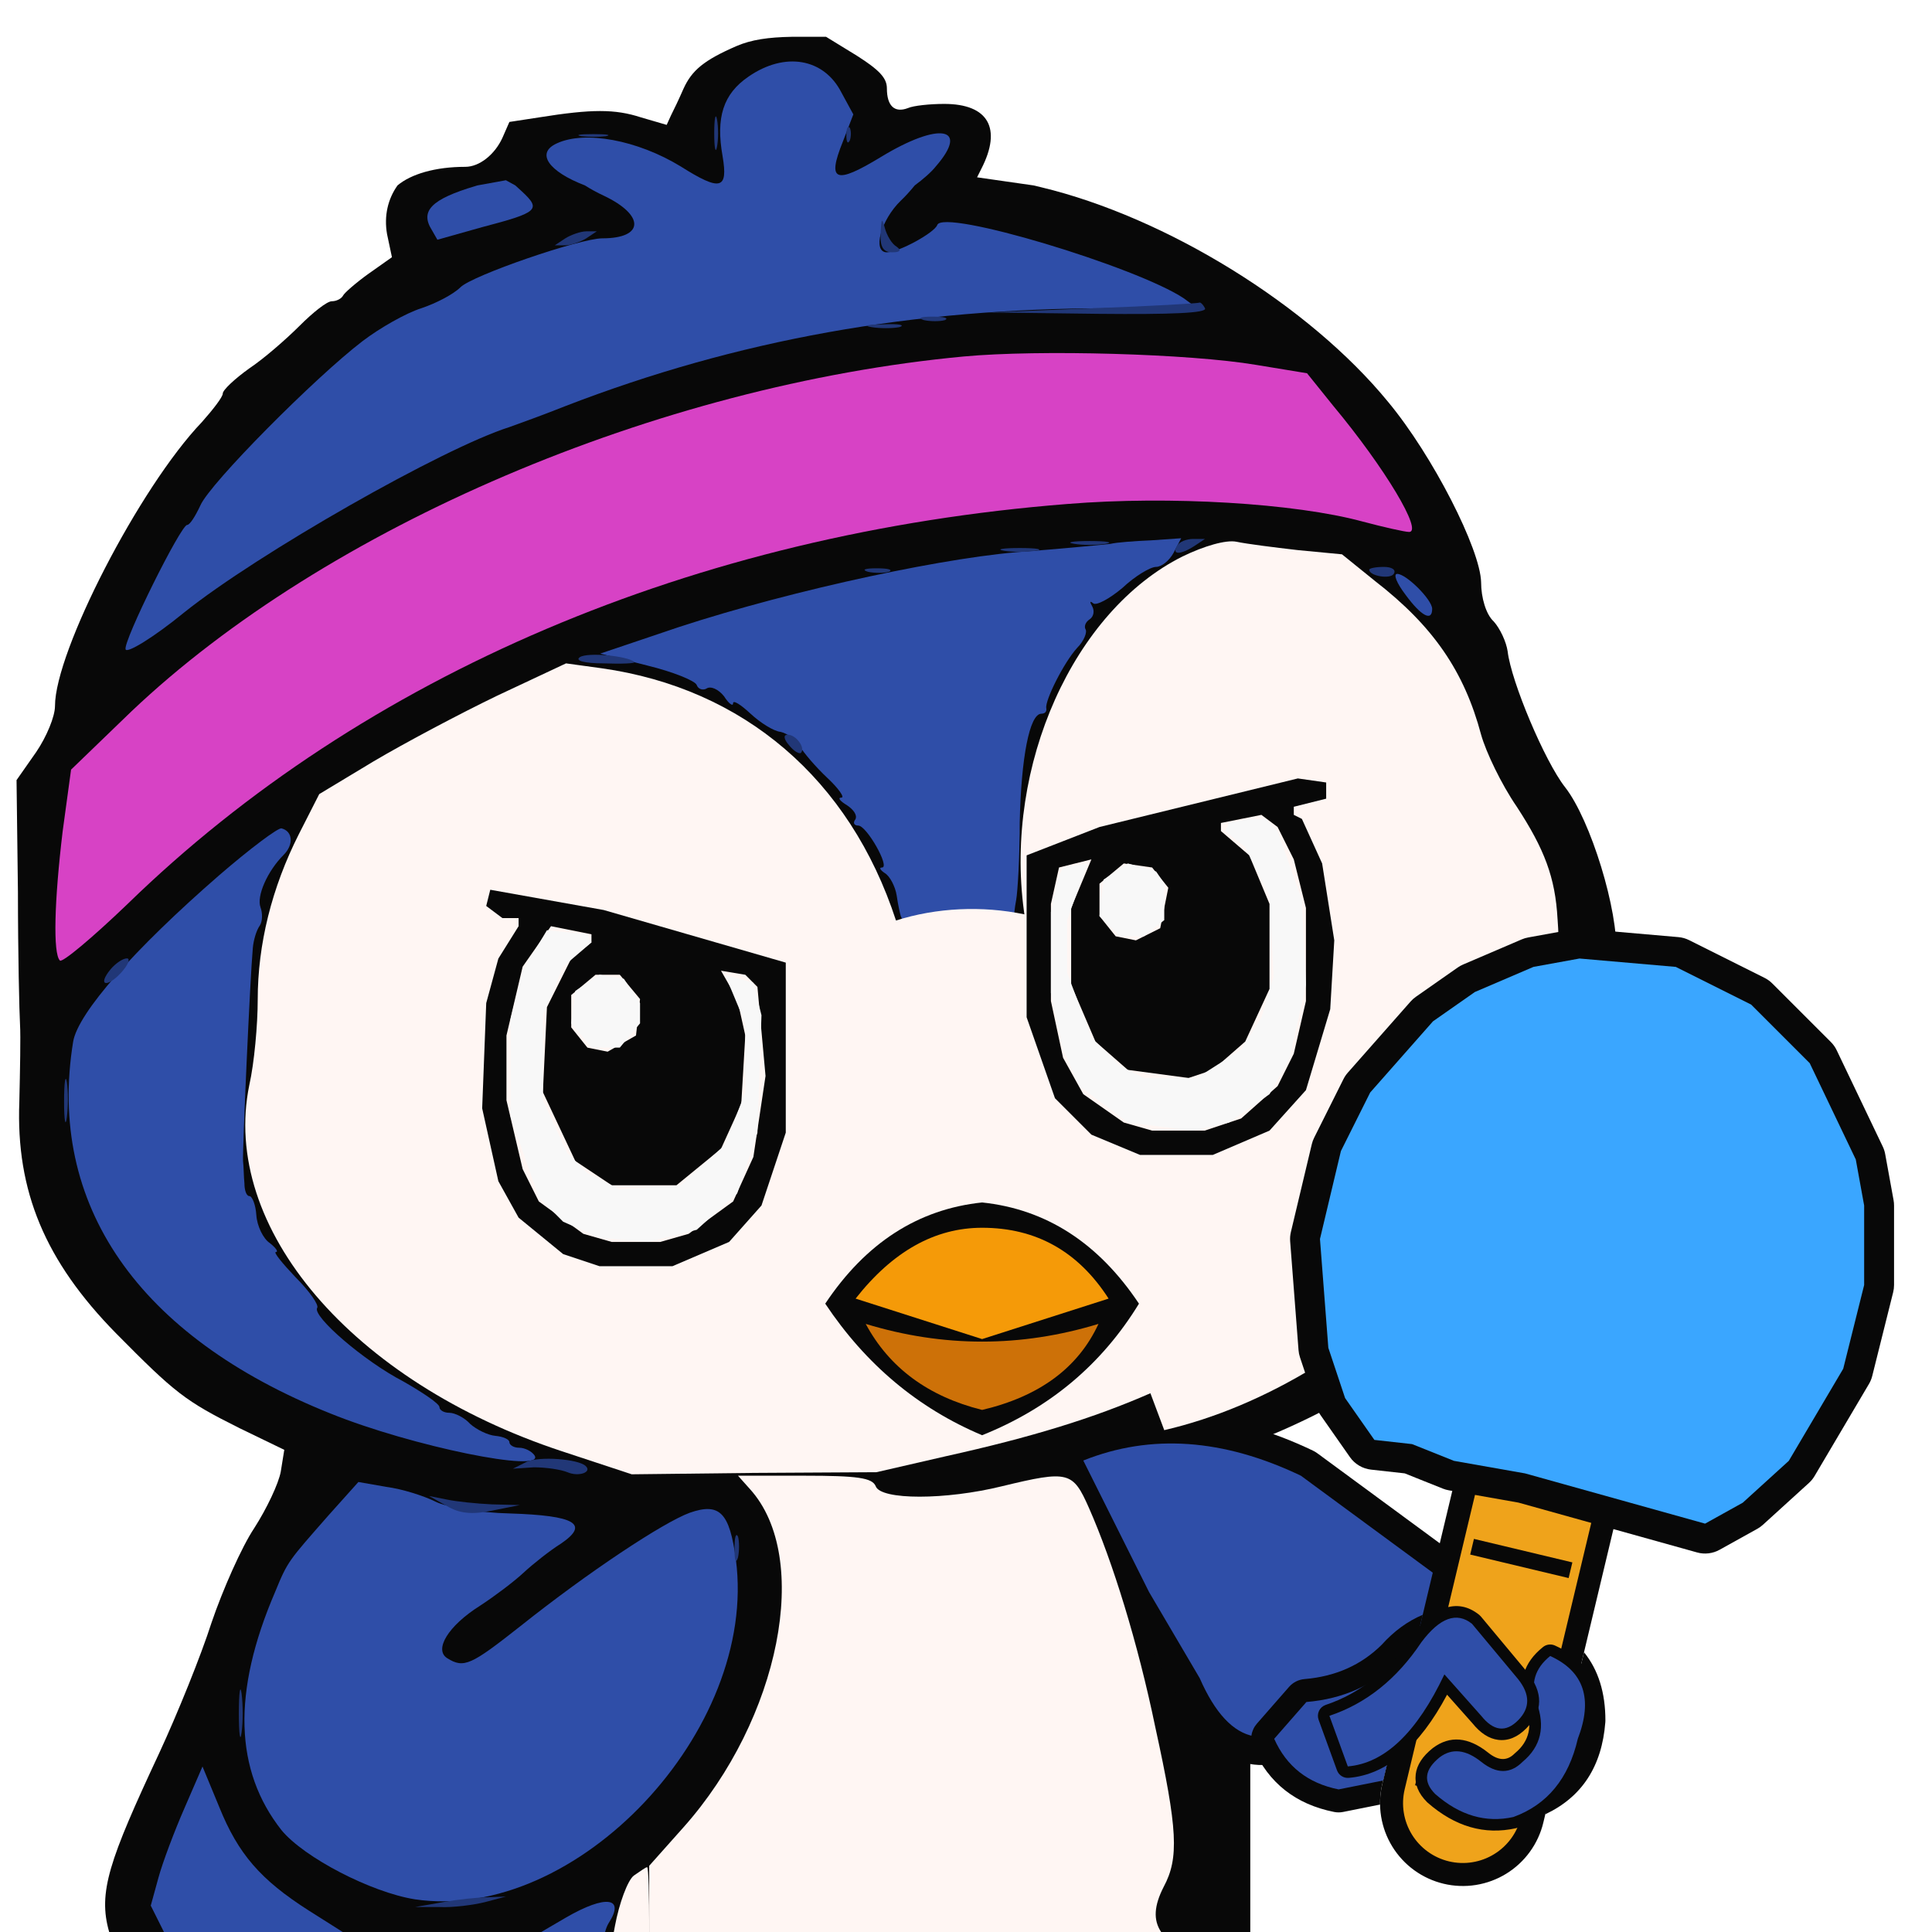
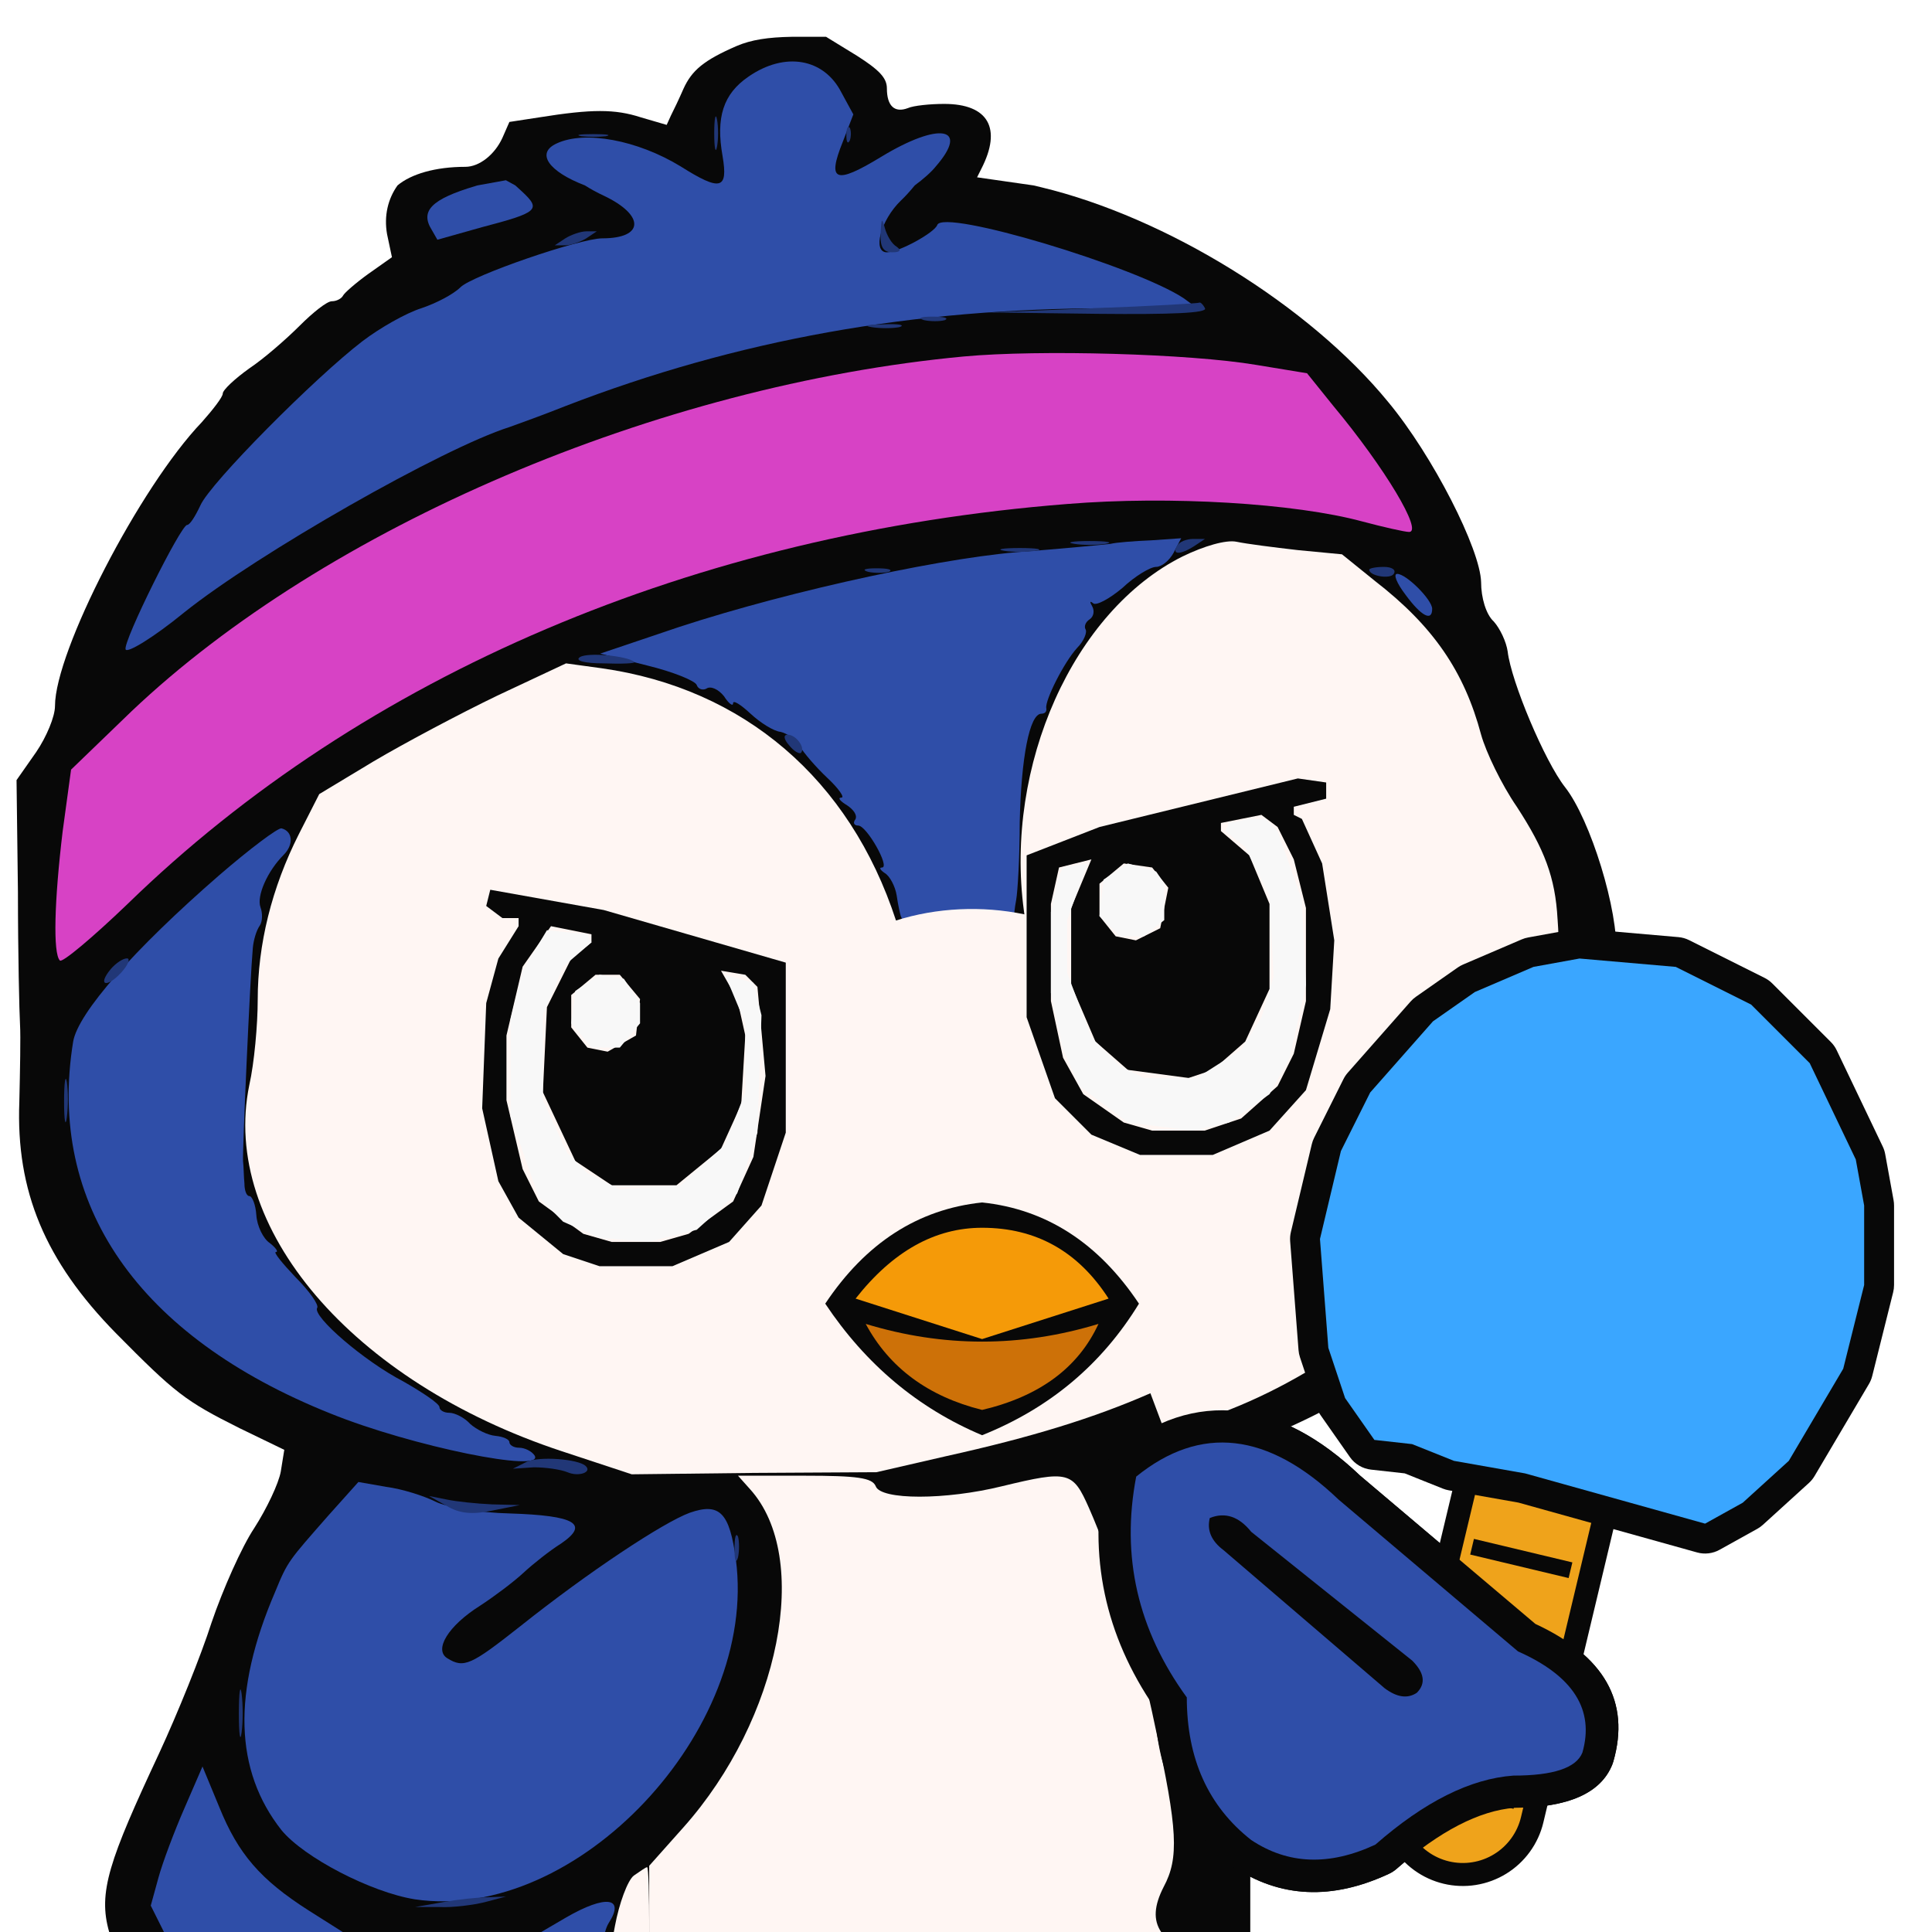
<svg xmlns="http://www.w3.org/2000/svg" viewBox="0 0 420 420" aria-hidden="true" class="sthings" data-character="pip">
  <g data-pip-part="body">
    <path fill="#080808" fill-rule="evenodd" d="M160.128 10.006C163.32 8.638 166.967 8.091 172.135 8H179.58L186.267 12.103C191.13 15.203 192.802 16.936 192.802 19.215C192.802 23.045 194.474 24.595 197.362 23.501C198.577 22.954 202.225 22.589 205.264 22.589C214.839 22.589 217.878 27.878 213.32 36.723L212.408 38.547L224.663 40.305L226.389 40.718C253.592 47.253 284.595 66.401 301.767 87.373C311.495 99.076 321.828 119.44 321.98 126.582C321.98 129.926 323.045 133.573 324.716 135.093C326.084 136.613 327.451 139.501 327.755 141.628C328.515 148.163 335.81 165.488 340.217 171.11C345.764 178.157 351.902 198.068 351.339 207.505H271.8V420.0H23.735C21.258 411.385 23.707 404.441 34.598 381.139C38.549 372.628 43.716 359.863 45.996 352.719C48.427 345.577 52.53 336.306 55.266 332.203C58.002 327.947 60.586 322.477 61.041 319.893L61.801 315.182L52.075 310.471C40.221 304.544 38.093 302.872 25.176 289.803C9.826 274.15 3.443 258.952 4.203 239.5C4.355 232.813 4.508 225.214 4.355 222.782C4.203 220.198 3.899 207.281 3.899 193.907L3.596 169.591L7.851 163.513C10.13 160.169 11.954 155.762 11.954 153.482C11.954 141.628 30.342 105.915 43.868 91.781C46.3 89.045 48.427 86.309 48.427 85.55C48.427 84.79 51.011 82.358 54.202 80.079C57.395 77.951 62.258 73.696 65.145 70.808C68.033 67.921 71.072 65.49 72.136 65.49C73.199 65.49 74.263 64.881 74.567 64.273C74.871 63.666 77.302 61.538 80.038 59.563L85.205 55.915L84.141 50.9C83.444 46.908 84.333 43.233 86.42 40.305C89.34 37.848 94.605 36.267 101.162 36.267C104.202 36.267 107.546 33.623 109.217 29.975L110.737 26.51L117.272 25.507C128.67 23.684 133.685 23.684 139.308 25.507L144.93 27.149L145.842 25.142C146.451 23.957 147.666 21.404 148.578 19.306C150.402 15.294 152.986 13.106 160.128 10.006Z" />
    <path fill="#080808" fill-rule="evenodd" d="M326.8 192.105 351.338 207.505Q350.89 221.805 349.9 238.305Q347.7 269.105 314.7 288.905Q286.1 312.005 252.0 319.705L248.7 305.405Q290.5 294.405 308.1 271.305Q331.2 246.005 326.8 219.605Z" />
    <path fill="#2f4ea8" fill-rule="evenodd" d="M162.712 16.662C170.614 11.191 179.125 12.65 182.924 20.127L185.508 24.869L183.228 30.796C179.733 39.458 181.557 40.188 191.587 34.079C204.201 26.419 210.887 27.605 203.44 36.175C202.47 37.399 200.691 38.958 198.86 40.305C197.826 41.573 196.774 42.727 195.842 43.605C191.435 47.86 189.611 54.851 192.802 54.851C195.386 54.851 203.137 50.596 203.745 48.925C204.961 45.277 247.21 58.043 257.391 64.881L260.279 67.009H241.13C198.426 67.009 160.28 73.847 122.895 88.285C118.336 90.109 112.864 92.084 110.737 92.844C96.299 97.404 56.026 120.352 40.07 133.118C33.383 138.589 27.608 142.084 27.303 141.172C26.696 139.501 39.31 114.121 40.677 114.121C41.285 114.121 42.501 112.145 43.564 109.866C45.692 105.003 68.488 82.054 78.823 74.152C82.622 71.265 88.245 68.072 91.588 67.009C94.779 65.945 98.579 63.969 100.099 62.45C102.683 59.866 126.086 51.812 130.949 51.812C140.067 51.812 140.22 46.796 131.253 42.541C129.771 41.852 128.4 41.1 127.153 40.305C119.322 37.308 116.352 33.284 121.071 31.161C127.15 28.334 138.548 30.431 147.971 36.175C156.633 41.647 158.304 41.191 157.089 33.988C155.57 25.507 157.24 20.401 162.712 16.662Z" />
    <path fill="#2f4ea8" fill-rule="evenodd" d="M112.022 40.305 113.473 41.629C117.727 45.581 116.967 46.189 104.81 49.38L95.084 52.116L93.867 49.988C91.285 45.884 93.716 43.301 103.442 40.414L103.802 40.305L109.977 39.185Z" />
    <path fill="#2f4ea8" fill-rule="evenodd" d="M241.435 118.225C242.65 117.92 246.601 117.616 250.249 117.465L256.784 117.008L255.112 120.2C254.2 121.871 252.528 123.24 251.312 123.24C250.097 123.24 246.753 125.215 244.017 127.798C241.13 130.23 238.242 131.75 237.635 131.142C236.875 130.534 236.875 130.838 237.483 131.902C237.939 132.814 237.787 134.029 236.875 134.638C235.963 135.245 235.66 136.157 235.963 136.765C236.42 137.372 235.66 139.348 234.139 140.868C231.252 144.059 227.149 152.266 227.452 153.938C227.604 154.697 227.149 155.154 226.389 155.154C223.805 155.154 221.982 164.728 221.677 178.862C221.677 186.46 221.222 193.907 220.917 195.579C220.614 197.098 220.31 199.682 220.31 201.05C220.158 202.873 218.942 203.785 216.359 203.785C214.23 203.785 210.127 204.85 207.088 206.065C201.313 208.496 197.058 207.737 198.426 204.393C198.882 203.178 198.426 202.266 197.514 202.266C196.602 202.266 195.995 201.809 195.995 201.05C196.146 200.442 196.146 199.682 195.842 199.226C195.69 198.77 195.235 196.794 194.93 194.667C194.626 192.691 193.411 190.412 192.347 189.804C191.435 189.196 190.979 188.588 191.739 188.588C193.562 188.588 188.396 179.469 186.572 179.469C185.66 179.469 185.355 178.862 185.964 178.102C186.42 177.19 185.508 175.975 184.14 175.063C182.621 174.151 182.012 173.391 182.924 173.391C183.685 173.391 182.316 171.415 179.885 169.135C177.301 166.704 174.717 163.665 173.805 162.144C173.046 160.777 171.071 159.409 169.702 159.105C168.183 158.953 165.296 157.129 163.167 155.154C161.04 153.178 159.368 152.115 159.368 152.875C159.368 153.634 158.457 153.026 157.392 151.354C156.177 149.834 154.505 149.075 153.593 149.682C152.834 150.139 151.77 149.834 151.465 148.922C151.162 148.01 146.299 146.035 140.676 144.668L130.493 142.084L143.108 137.829C166.663 129.622 201.921 121.719 220.917 120.047C230.948 119.288 240.218 118.376 241.435 118.225Z" />
    <path fill="#2f4ea8" fill-rule="evenodd" d="M305.567 129.318C303.591 126.734 302.832 124.759 303.743 124.759C305.72 124.759 311.342 130.382 311.342 132.357C311.342 135.245 308.911 133.878 305.567 129.318Z" />
    <path fill="#2f4ea8" fill-rule="evenodd" d="M47.667 190.259C54.354 184.484 60.434 179.926 61.193 180.078C63.625 180.685 63.929 183.572 61.649 185.853C58.154 189.347 55.723 194.819 56.634 197.251C57.09 198.466 57.09 200.29 56.483 201.202C55.723 202.266 55.114 204.393 54.963 206.065C54.354 212.752 52.683 250.29 52.835 252.417C52.987 253.632 52.987 255.913 53.139 257.28C53.139 258.8 53.595 260.016 54.202 260.016C54.811 260.016 55.571 261.84 55.723 264.119C55.874 266.551 57.242 269.285 58.61 270.197C59.977 271.262 60.586 272.173 59.977 272.173C59.37 272.173 61.346 274.605 64.233 277.644C67.273 280.684 69.4 283.723 68.945 284.331C67.88 286.155 79.126 295.881 87.637 300.289C91.892 302.72 95.539 305.152 95.539 305.912C95.539 306.519 96.451 307.128 97.667 307.128C98.883 307.128 101.011 308.191 102.226 309.559C103.595 310.775 106.026 311.991 107.698 312.143C109.37 312.294 110.737 312.903 110.737 313.51C110.737 314.118 111.649 314.726 112.864 314.726C114.08 314.726 115.6 315.485 116.208 316.397C118.639 320.35 89.461 314.422 71.832 307.279C30.039 290.563 10.13 261.84 15.905 226.429C16.97 220.198 29.127 206.369 47.667 190.259Z" />
-     <path fill="#080808" fill-rule="evenodd" d="M233.253 311.887Q257.717 302.103 285.41 315.347Q285.925 315.593 286.384 315.931L323.784 343.431Q324.264 343.784 324.666 344.224Q325.067 344.664 325.377 345.173Q325.685 345.684 325.888 346.244Q326.091 346.804 326.181 347.393Q326.271 347.982 326.243 348.577Q326.217 349.172 326.075 349.75Q325.932 350.329 325.68 350.869Q325.427 351.409 325.074 351.889Q324.857 352.185 324.605 352.452Q306.216 371.991 283.164 381.295Q274.377 385.931 266.662 381.644Q260.033 377.961 255.407 367.569L244.585 349.173Q244.48 348.995 244.389 348.811L230.089 320.211Q229.822 319.678 229.665 319.103Q229.507 318.528 229.465 317.934Q229.423 317.339 229.497 316.748Q229.572 316.158 229.76 315.592Q229.949 315.027 230.244 314.509Q230.539 313.992 230.93 313.541Q231.32 313.091 231.791 312.726Q232.262 312.36 232.794 312.094Q233.02 311.981 233.253 311.887Z" />
-     <path fill="#2f4ea8" fill-rule="evenodd" d="M235.5 317.505Q257.5 308.705 282.8 320.805L320.2 348.305Q302.6 367.005 280.6 375.805Q276.341 378.128 272.627 377.453Q265.79 376.21 260.8 364.805L249.8 346.105Z" />
+     <path fill="#080808" fill-rule="evenodd" d="M242.596 315.559Q255.376 305.214 269.291 306.794Q282.555 308.302 295.681 320.791L333.781 353.028Q356.288 363.474 350.73 382.923Q350.633 383.267 350.5 383.6Q346.768 392.928 329.273 392.999Q317.704 393.935 303.61 406.268Q302.861 406.923 301.96 407.343Q283.393 416.008 268.117 405.824Q267.889 405.673 267.675 405.504Q251.822 393.048 251.041 371.281Q234.761 347.577 240.126 319.678Q240.36 318.462 240.997 317.401Q241.634 316.338 242.596 315.559Z" />
+     <path fill="#2f4ea8" fill-rule="evenodd" d="M247.001 321Q268 304 291 326L330 359Q348 367 344 381Q342 386 329.0 386Q315 387 299 401.001Q284 408 272 400Q258 389 258 369Q242 347 247.001 321Z" />
    <path fill="#2f4ea8" fill-rule="evenodd" d="M71.376 329.468 77.911 322.172 83.989 323.237C87.485 323.693 92.196 325.213 94.627 326.428C97.059 327.644 104.05 328.859 110.889 329.012C125.023 329.468 128.214 331.291 121.983 335.546C119.551 337.066 115.904 339.954 113.776 341.929C111.649 343.905 107.393 347.096 104.354 349.072C97.363 353.479 94.324 358.646 97.211 360.47C100.859 362.75 102.378 361.99 113.168 353.479C128.062 341.626 144.171 330.988 149.946 328.859C156.48 326.58 158.609 328.859 159.976 339.042C164.839 376.123 125.326 418.068 90.221 412.901C80.646 411.381 66.057 403.782 61.193 397.856C51.011 384.938 50.403 367.917 59.826 346.032C62.561 339.346 62.713 339.346 71.376 329.468Z" />
    <path fill="#2f4ea8" fill-rule="evenodd" d="M40.07 393.144 44.021 384.026 47.667 392.841C51.771 403.022 56.634 408.646 67.121 415.332L74.498 420.0H35.64L32.774 414.269L34.446 408.19C35.358 404.846 37.941 398.007 40.07 393.144Z" />
    <path fill="#2f4ea8" fill-rule="evenodd" d="M123.047 416.853C131.71 411.838 135.964 412.445 132.317 418.068C131.991 418.611 131.724 419.29 131.542 420.0H117.666Z" />
    <path fill="#213777" fill-rule="evenodd" d="M155.265 28.972C155.265 25.689 155.57 24.413 155.873 25.963C156.177 27.605 156.177 30.34 155.873 31.89C155.57 33.531 155.265 32.255 155.265 28.972Z" />
    <path fill="#213777" fill-rule="evenodd" d="M183.988 29.428C183.988 27.878 184.292 27.24 184.748 27.787C185.052 28.425 185.052 29.701 184.748 30.523C184.292 31.434 183.988 30.887 183.988 29.428Z" />
    <path fill="#213777" fill-rule="evenodd" d="M126.39 29.61C124.871 29.337 126.086 29.154 128.974 29.154C131.861 29.154 133.077 29.337 131.71 29.61C130.189 29.793 127.758 29.793 126.39 29.61Z" />
    <path fill="#213777" fill-rule="evenodd" d="M191.435 50.596C191.587 47.404 191.739 47.253 192.347 49.532C192.802 51.204 193.866 53.028 194.93 53.635C195.995 54.395 195.69 54.851 194.018 54.851C192.042 54.851 191.283 53.788 191.435 50.596Z" />
    <path fill="#213777" fill-rule="evenodd" d="M122.895 51.812C124.111 51.052 126.238 50.292 127.454 50.292H129.734L127.454 51.812C126.238 52.571 124.111 53.331 122.895 53.331H120.615Z" />
    <path fill="#213777" fill-rule="evenodd" d="M237.635 67.009C250.249 66.553 260.583 65.945 260.735 65.793C260.887 65.641 261.495 66.097 261.951 67.009C262.559 68.072 254.504 68.377 238.851 68.225L214.839 67.921Z" />
    <path fill="#213777" fill-rule="evenodd" d="M200.858 69.593C199.337 69.137 200.249 68.832 202.68 68.832C205.264 68.832 206.328 69.137 205.416 69.593C204.352 69.896 202.225 69.896 200.858 69.593Z" />
    <path fill="#213777" fill-rule="evenodd" d="M189.46 71.113C187.484 70.808 188.699 70.504 192.042 70.504C195.386 70.353 196.905 70.656 195.538 71.113C194.018 71.416 191.283 71.416 189.46 71.113Z" />
    <path fill="#213777" fill-rule="evenodd" d="M233.532 118.225C231.555 117.92 233.076 117.616 236.875 117.616C240.674 117.616 242.195 117.92 240.371 118.225C238.395 118.528 235.355 118.528 233.532 118.225Z" />
    <path fill="#213777" fill-rule="evenodd" d="M255.872 118.68C256.327 117.768 257.999 117.16 259.367 117.16H261.951L259.671 118.68C256.632 120.656 254.655 120.656 255.872 118.68Z" />
    <path fill="#213777" fill-rule="evenodd" d="M218.335 119.744C216.359 119.44 217.878 119.135 221.677 119.135C225.477 119.135 226.997 119.44 225.173 119.744C223.198 120.047 220.158 120.047 218.335 119.744Z" />
    <path fill="#213777" fill-rule="evenodd" d="M188.699 124.303C187.179 123.847 188.091 123.543 190.523 123.543C193.107 123.543 194.171 123.847 193.259 124.303C192.195 124.607 190.067 124.607 188.699 124.303Z" />
    <path fill="#213777" fill-rule="evenodd" d="M297.664 123.847C297.664 123.543 299.033 123.24 300.855 123.24C302.527 123.24 303.591 123.847 302.984 124.759C302.224 125.975 297.664 125.215 297.664 123.847Z" />
    <path fill="#213777" fill-rule="evenodd" d="M126.086 142.844C127.758 141.78 136.268 142.54 137.94 143.907C138.245 144.212 135.204 144.364 131.253 144.212C126.998 144.212 124.871 143.604 126.086 142.844Z" />
    <path fill="#213777" fill-rule="evenodd" d="M171.526 161.993C170.311 160.625 170.311 159.713 171.223 159.713C173.046 159.713 175.174 162.601 174.11 163.665C173.805 163.968 172.59 163.36 171.526 161.993Z" />
    <path fill="#213777" fill-rule="evenodd" d="M24.112 210.625C25.176 209.408 26.696 208.344 27.608 208.344C28.367 208.344 27.911 209.713 26.391 211.384C23.2 214.879 21.073 214.271 24.112 210.625Z" />
    <path fill="#213777" fill-rule="evenodd" d="M13.929 239.5C13.929 235.244 14.234 233.42 14.538 235.244C14.841 237.219 14.841 240.563 14.538 242.843C14.234 245.275 13.929 243.603 13.929 239.5Z" />
    <path fill="#213777" fill-rule="evenodd" d="M114.536 317.766C117.272 316.55 125.63 317.157 127.302 318.678C128.822 320.045 125.783 321.109 123.351 320.045C121.83 319.438 118.639 318.981 116.055 318.981L111.497 319.285Z" />
    <path fill="#213777" fill-rule="evenodd" d="M97.059 327.34 93.26 325.213 97.059 325.972C99.187 326.428 103.595 326.884 106.938 327.035L113.016 327.188L106.938 328.404C102.53 329.316 99.795 329.012 97.059 327.34Z" />
    <path fill="#213777" fill-rule="evenodd" d="M159.673 336.763C159.673 334.179 159.976 333.115 160.433 334.027C160.736 335.091 160.736 337.218 160.433 338.585C159.976 340.106 159.673 339.194 159.673 336.763Z" />
    <path fill="#213777" fill-rule="evenodd" d="M51.923 372.476C51.923 367.917 52.227 365.941 52.53 368.221C52.835 370.653 52.835 374.3 52.53 376.579C52.227 379.01 51.923 377.035 51.923 372.476Z" />
    <path fill="#213777" fill-rule="evenodd" d="M96.299 413.509C99.642 412.901 104.05 412.445 106.177 412.445L109.977 412.293L105.417 413.509C102.986 414.117 98.427 414.725 95.539 414.572H90.221Z" />
    <path fill="#fff6f3" fill-rule="evenodd" d="M257.087 120.959C261.799 118.68 266.51 117.313 268.789 117.768C270.917 118.225 276.845 118.984 282.163 119.592L291.737 120.504L298.88 126.279C311.646 136.157 318.333 146.035 321.98 159.713C323.045 163.513 326.388 170.503 329.73 175.366C335.733 184.57 338.107 190.73 338.598 199.805H338.603Q341.1 232.805 318.0 271.305Q286.1 303.205 253.1 310.905L250.089 302.878C237.848 308.255 224.218 312.453 205.721 316.55L190.523 320.045L163.927 320.197L137.333 320.501L122.135 315.485C76.542 300.441 47.82 266.854 54.202 235.852C55.266 231.141 56.026 222.782 56.026 217.31C56.026 205.305 59.066 192.995 64.992 181.293L69.4 172.631L81.254 165.488C87.941 161.537 99.947 155.154 108.153 151.203L123.047 144.212L130.798 145.276C161.639 149.638 184.737 169.343 194.781 200.112C203.601 197.304 213.52 196.856 222.69 198.768L222.589 198.01C218.335 166.4 233.379 132.814 257.087 120.959Z" />
    <path fill="#fff6f3" fill-rule="evenodd" d="M137.788 407.734C139.155 406.822 140.372 405.91 140.676 405.91C140.979 405.91 141.132 411.99 141.132 419.588V420.0H133.439C133.518 419.573 133.6 419.132 133.685 418.676C134.597 413.813 136.421 408.797 137.788 407.734Z" />
    <path fill="#fff6f3" fill-rule="evenodd" d="M163.016 323.693 160.433 320.805H174.87C186.42 320.805 189.611 321.26 190.371 323.084C191.435 326.125 205.568 326.125 217.878 323.084C232.315 319.59 233.227 319.893 236.723 327.796C241.89 339.497 247.361 357.127 251.161 375.516C256.024 397.704 256.327 403.934 252.984 410.166C250.873 414.284 250.668 417.375 252.423 420.0H141.132V405.606L148.578 397.247C169.551 373.692 176.541 338.585 163.016 323.693Z" />
    <path fill="#d742c5" fill-rule="evenodd" d="M209.52 77.495C225.933 75.976 258.608 76.888 273.045 79.319L284.139 81.143L289.762 88.133C301.16 101.81 309.366 115.641 306.327 115.641C305.415 115.641 300.704 114.577 296.145 113.36C281.555 109.409 254.352 107.738 232.012 109.562C151.162 115.944 78.974 146.643 27.76 196.491C20.161 203.785 13.474 209.408 13.017 208.801C11.498 207.281 11.802 195.882 13.626 180.685L15.449 167.312L28.52 154.697C70.767 114.577 142.955 83.726 209.52 77.495Z" />
  </g>
  <g class="sthings-face" data-face="neutral">
    <g data-pip-part="eye-0">
      <path fill="#080808" fill-rule="evenodd" d="M105.7 196.945 106.58 193.425 131.22 197.825 170.82 209.265V246.225L165.54 262.065L158.5 269.985L146.18 275.265H130.34L122.42 272.625L112.74 264.705L108.34 256.785L104.82 240.945L105.7 218.065L108.34 208.385L112.74 201.345V199.585H109.22L105.7 196.945ZM163.78 251.505 166.42 233.905 164.66 214.545 162.02 211.905 156.74 211.025 160.26 217.185 162.02 225.105 161.14 240.065 156.74 249.745 147.06 257.665H132.98L125.06 252.385L118.02 237.425L118.9 218.945L124.18 208.385L128.58 204.865V203.105L119.78 201.345L113.62 210.145L110.1 225.105V239.185L113.62 254.145L117.14 261.185L126.82 268.225L132.98 269.985H143.54L149.7 268.225L159.38 261.185L163.78 251.505ZM124.18 216.305V223.345L127.7 227.745L132.1 228.625L138.26 225.105L139.14 217.185L134.74 211.905H129.46L124.18 216.305Z" />
      <path fill="#f8f8f8" fill-rule="evenodd" d="M110.98 242.705V221.585L113.62 211.025L118.9 202.225L127.7 203.105L128.58 204.865L122.42 210.145L118.02 220.705V239.185L123.3 250.625L127.7 255.025L134.74 258.545L147.94 257.665L157.62 248.865L162.02 237.425V222.465L157.62 211.905L163.78 213.665L165.54 220.705L164.66 246.225L160.26 259.425L151.46 267.345L140.9 269.985L130.34 269.105L122.42 265.585L117.14 260.305L110.98 242.705ZM124.18 222.465 125.06 215.425 130.34 211.905 135.62 212.785 139.14 218.065V222.465L134.74 227.745H128.58L124.18 222.465Z" />
    </g>
    <g data-pip-part="eye-1">
      <path fill="#080808" fill-rule="evenodd" d="M282.14 169.225 288.3 170.105V173.625L281.26 175.385V177.145L283.02 178.025L287.42 187.705L290.06 204.425L289.18 219.385L283.9 236.985L275.98 245.785L263.66 251.065H247.82L237.26 246.665L229.34 238.745L223.18 221.145V185.945L239.02 179.785L282.14 169.225ZM237.26 186.825 230.22 188.585 228.46 196.505V217.625L231.1 229.945L235.5 237.865L244.3 244.025L250.46 245.785H261.9L269.82 243.145L277.74 236.105L281.26 229.065L283.9 217.625V197.385L281.26 186.825L277.74 179.785L274.22 177.145L265.42 178.905V180.665L271.58 185.945L275.98 196.505V214.985L270.7 226.425L263.66 232.585L258.38 234.345L245.18 232.585L238.14 226.425L232.86 214.105V197.385L237.26 186.825ZM239.02 199.145 242.54 203.545 246.94 204.425 252.22 201.785 253.98 192.985 250.46 188.585 244.3 187.705 239.02 192.105V199.145Z" />
      <path fill="#f8f8f8" fill-rule="evenodd" d="M266.3 180.665 267.18 178.905 271.58 178.025H275.1L277.74 180.665L283.02 195.625L283.9 214.105L280.38 229.945L275.98 237.865L267.18 244.025L259.26 245.785L245.18 244.025L234.62 236.105L231.1 228.185L228.46 215.865V198.265L230.22 190.345L231.1 188.585L236.38 187.705L231.98 200.025V211.465L237.26 225.545L243.42 231.705L248.7 234.345H260.14L269.82 228.185L274.22 221.145L276.86 212.345L275.98 194.745L270.7 184.185L266.3 180.665ZM239.9 191.225 245.18 187.705 251.34 189.465 253.1 192.105V200.025L248.7 203.545H243.42L239.02 199.145L239.9 191.225Z" />
    </g>
    <g data-pip-part="beak">
      <path fill="#080808" fill-rule="evenodd" d="M179.4 283.405Q192.6 263.605 213.5 261.405Q234.4 263.605 247.6 283.405Q235.5 303.205 213.5 312.005Q192.6 303.205 179.4 283.405Z" />
      <path fill="#cd7108" fill-rule="evenodd" d="M188.2 287.805Q213.5 295.505 238.8 287.805Q232.2 302.105 213.5 306.505Q195.9 302.105 188.2 287.805Z" />
      <path fill="#f59a08" fill-rule="evenodd" d="M186.0 282.305Q198.1 266.905 213.5 266.905Q231.1 266.905 241.0 282.305L213.5 291.105L186.0 282.305Z" />
    </g>
  </g>
  <g data-pip-part="racket">
    <path fill="#080808" fill-rule="evenodd" d="M353.666 320.181 335.516 396.181Q335.312 397.042 335.023 397.878Q334.734 398.713 334.365 399.517Q333.996 400.32 333.55 401.083Q333.103 401.846 332.584 402.563Q332.066 403.279 331.478 403.941Q330.892 404.602 330.244 405.203Q329.595 405.804 328.89 406.339Q328.186 406.873 327.433 407.337Q326.679 407.799 325.884 408.186Q325.088 408.573 324.259 408.88Q323.431 409.187 322.575 409.411Q321.719 409.636 320.846 409.775Q319.973 409.915 319.09 409.968Q318.208 410.021 317.324 409.986Q316.441 409.953 315.565 409.834Q314.688 409.714 313.829 409.508Q312.969 409.302 312.133 409.014Q311.297 408.725 310.492 408.355Q309.69 407.987 308.926 407.54Q308.163 407.093 307.447 406.575Q306.73 406.056 306.068 405.47Q305.407 404.882 304.807 404.235Q304.205 403.586 303.67 402.882Q303.136 402.176 302.673 401.424Q302.211 400.671 301.823 399.874Q301.436 399.08 301.129 398.251Q300.822 397.421 300.598 396.566Q300.374 395.711 300.234 394.837Q300.095 393.964 300.041 393.082Q299.989 392.198 300.023 391.315Q300.056 390.432 300.176 389.555Q300.297 388.679 300.501 387.819L318.651 311.819Q318.856 310.959 319.145 310.123Q319.433 309.287 319.803 308.484Q320.173 307.68 320.618 306.916Q321.065 306.153 321.584 305.437Q322.102 304.721 322.689 304.06Q323.276 303.399 323.924 302.797Q324.573 302.196 325.278 301.662Q325.982 301.127 326.735 300.664Q327.489 300.201 328.284 299.814Q329.078 299.428 329.908 299.12Q330.737 298.813 331.593 298.588Q332.447 298.364 333.321 298.225Q334.194 298.086 335.077 298.033Q335.96 297.979 336.843 298.013Q337.727 298.047 338.603 298.167Q339.48 298.287 340.339 298.493Q341.199 298.697 342.035 298.987Q342.871 299.275 343.675 299.644Q344.478 300.014 345.242 300.459Q346.005 300.906 346.721 301.425Q347.437 301.943 348.098 302.531Q348.76 303.117 349.361 303.766Q349.963 304.414 350.497 305.119Q351.032 305.823 351.495 306.577Q351.957 307.33 352.344 308.125Q352.731 308.921 353.038 309.75Q353.345 310.578 353.57 311.434Q353.794 312.29 353.934 313.162Q354.072 314.036 354.126 314.919Q354.179 315.801 354.145 316.686Q354.112 317.569 353.992 318.444Q353.871 319.321 353.666 320.181Z" />
    <path fill="#efa31b" fill-rule="evenodd" d="M348.803 319.02 330.653 395.02Q330.505 395.641 330.297 396.244Q330.088 396.848 329.822 397.429Q329.554 398.009 329.233 398.56Q328.911 399.112 328.536 399.629Q328.161 400.146 327.737 400.623Q327.314 401.102 326.845 401.535Q326.376 401.97 325.868 402.356Q325.359 402.742 324.815 403.076Q324.271 403.411 323.697 403.69Q323.123 403.969 322.523 404.191Q321.925 404.413 321.307 404.574Q320.69 404.737 320.058 404.837Q319.428 404.939 318.79 404.977Q318.153 405.014 317.515 404.99Q316.876 404.966 316.243 404.879Q315.611 404.793 314.989 404.645Q314.369 404.496 313.765 404.287Q313.161 404.079 312.581 403.812Q312.001 403.546 311.45 403.224Q310.897 402.901 310.38 402.526Q309.863 402.151 309.386 401.728Q308.907 401.304 308.474 400.836Q308.04 400.367 307.653 399.859Q307.267 399.349 306.933 398.806Q306.599 398.262 306.319 397.687Q306.04 397.113 305.819 396.515Q305.596 395.915 305.435 395.297Q305.272 394.68 305.172 394.05Q305.071 393.418 305.033 392.781Q304.995 392.143 305.019 391.505Q305.043 390.867 305.13 390.235Q305.217 389.601 305.364 388.981L323.514 312.981Q323.663 312.359 323.871 311.755Q324.08 311.151 324.346 310.572Q324.613 309.991 324.935 309.44Q325.257 308.889 325.632 308.372Q326.007 307.855 326.43 307.376Q326.854 306.899 327.323 306.464Q327.791 306.03 328.299 305.644Q328.809 305.259 329.353 304.924Q329.897 304.59 330.471 304.311Q331.045 304.031 331.644 303.809Q332.243 303.587 332.861 303.425Q333.479 303.263 334.109 303.162Q334.74 303.062 335.378 303.023Q336.015 302.985 336.653 303.009Q337.292 303.033 337.924 303.12Q338.557 303.207 339.178 303.356Q339.799 303.504 340.403 303.712Q341.007 303.921 341.587 304.187Q342.167 304.455 342.718 304.777Q343.27 305.099 343.787 305.473Q344.304 305.848 344.782 306.272Q345.26 306.695 345.694 307.164Q346.128 307.633 346.514 308.142Q346.9 308.65 347.235 309.195Q347.569 309.738 347.849 310.312Q348.128 310.887 348.349 311.486Q348.571 312.084 348.733 312.702Q348.896 313.321 348.996 313.951Q349.097 314.581 349.135 315.219Q349.173 315.856 349.149 316.495Q349.125 317.133 349.038 317.766Q348.952 318.398 348.803 319.02Z" />
    <path fill="#080808" fill-rule="evenodd" d="M341.819 339.652 320.421 334.543 319.608 337.947 341.007 343.057 341.819 339.652Z" />
    <path fill="#080808" fill-rule="evenodd" d="M329.84 389.812 308.442 384.703 307.629 388.107 329.027 393.217 329.84 389.812Z" />
    <g data-pip-part="flipper">
-       <g data-grip-part="palm-back">
-         <path fill="#080808" fill-rule="evenodd" d="M283.584 365.017Q293.688 364.176 300.369 357.559Q304.356 353.12 309.284 351.045L300.501 387.819Q300.297 388.679 300.176 389.555Q300.056 390.432 300.023 391.315Q300.004 391.807 300.012 392.296L291.981 393.903Q291 394.099 290.019 393.903Q277.482 391.395 272.431 380.031Q272.14 379.377 272.045 378.668Q271.95 377.959 272.056 377.252Q272.163 376.544 272.464 375.895Q272.766 375.246 273.237 374.707L280.237 366.707Q280.878 365.975 281.746 365.537Q282.615 365.098 283.584 365.017ZM335.941 394.405 344.352 359.184Q349 364.93 349 374Q349 374.192 348.985 374.384Q347.878 388.782 335.941 394.405Z" />
-         <path fill="#2f4ea8" fill-rule="evenodd" d="M284 370Q296.0 369 304 361Q305.734 359.049 307.703 357.662L300.682 387.064L291 389Q281 387 277 378L284 370ZM337.593 387.486 342.638 366.364Q344 369.715 344 374Q343.322 382.81 337.593 387.486Z" />
-       </g>
-       <g data-grip-part="curl-front">
-         <path fill="#080808" fill-rule="evenodd" d="M338.034 357.724Q351.108 363.667 345.397 378.733Q342.057 392.912 329.855 397.35Q329.702 397.405 329.542 397.441Q319.307 399.715 310.354 391.882Q310.291 391.827 310.232 391.768Q307.367 388.903 307.769 385.69Q308.145 382.682 311.439 380.048Q311.469 380.023 311.5 380Q317.05 375.838 323.562 381.048Q326.814 383.65 329.232 381.232Q329.312 381.152 329.399 381.08Q334.036 377.216 331.659 370.878Q331.643 370.834 331.628 370.79Q329.077 363.136 335.438 358.048Q335.989 357.607 336.691 357.52Q337.392 357.432 338.034 357.724Z" />
-         <path fill="#2f4ea8" fill-rule="evenodd" d="M337 360Q348 365 343 378Q340.0 391 329.0 395Q320 397 312 390.001Q308 386 313 382Q317 379.001 322 383Q327 387 331 383Q337 378 334 370Q332 364 337 360Z" />
-       </g>
-       <g data-grip-part="thumb-front">
-         <path fill="#080808" fill-rule="evenodd" d="M288.21 370.628Q299.396 366.899 306.92 355.613Q306.958 355.555 307.0 355.5Q310.446 350.904 313.896 349.65Q317.965 348.171 321.562 351.047Q321.759 351.206 321.92 351.399L331.921 363.399Q337.35 370.185 331.768 375.768Q328.903 378.632 325.69 378.23Q322.707 377.858 320.09 374.615L314.58 368.415Q305.49 385.467 293.207 386.492Q292.798 386.526 292.399 386.427Q291.998 386.328 291.652 386.105Q291.305 385.883 291.048 385.562Q290.792 385.241 290.651 384.855L286.65 373.855Q286.481 373.387 286.503 372.89Q286.525 372.393 286.735 371.943Q286.945 371.492 287.311 371.156Q287.678 370.821 288.146 370.65Q288.178 370.639 288.21 370.628Z" />
-         <path fill="#2f4ea8" fill-rule="evenodd" d="M289 373Q301 369 309 357.001Q315 349 320 353L330 365Q334 370 330 374Q326 378 322 373L314 364Q305 383 293 384L289 373Z" />
-       </g>
+       <path fill="#080808" fill-rule="evenodd" d="M242.596 315.559Q255.376 305.214 269.291 306.794Q282.555 308.302 295.681 320.791L333.781 353.028Q356.288 363.474 350.73 382.923Q350.633 383.267 350.5 383.6Q346.768 392.928 329.273 392.999Q317.704 393.935 303.61 406.268Q302.861 406.923 301.96 407.343Q283.393 416.008 268.117 405.824Q267.889 405.673 267.675 405.504Q251.822 393.048 251.041 371.281Q234.761 347.577 240.126 319.678Q240.36 318.462 240.997 317.401Q241.634 316.338 242.596 315.559Z" />
+       <path fill="#2f4ea8" fill-rule="evenodd" d="M247.001 321Q268 304 291 326L330 359Q348 367 344 381Q342 386 329.0 386Q315 387 299 401.001Q284 408 272 400Q258 389 258 369Q242 347 247.001 321Z" />
+       <path fill="#080808" fill-rule="evenodd" d="M263.0 330Q268 328 272 333L307.0 361Q311 365 308 368.001Q305 370 301 367L266 337Q262 334 263.0 330Z" />
    </g>
    <g data-pip-part="blade">
      <path fill="#080808" fill-rule="evenodd" d="M332.198 203.8 342.208 201.98Q343.065 201.824 343.934 201.899L364.863 203.72Q366.099 203.827 367.207 204.381L383.586 212.572Q384.53 213.042 385.276 213.789L398.016 226.528Q398.804 227.316 399.283 228.32L409.293 249.25Q409.67 250.035 409.825 250.892L411.645 260.902Q411.75 261.479 411.75 262.065V279.355Q411.75 280.156 411.556 280.931L407.005 299.132Q406.777 300.048 406.296 300.862L394.467 320.882Q393.967 321.726 393.242 322.385L383.232 331.485Q382.676 331.991 382.017 332.357L373.827 336.907Q372.705 337.529 371.431 337.68Q370.159 337.831 368.922 337.485L330.098 326.652L314.941 323.976Q314.28 323.86 313.656 323.61L305.375 320.298L298.062 319.485Q296.669 319.33 295.464 318.616Q294.259 317.901 293.455 316.753L287.084 307.652Q286.542 306.878 286.243 305.98L282.603 295.061Q282.35 294.302 282.29 293.503L280.469 269.843Q280.391 268.829 280.626 267.84L285.177 248.73Q285.351 247.999 285.686 247.328L292.057 234.588Q292.435 233.83 292.996 233.194L306.646 217.724Q307.158 217.144 307.792 216.7L316.892 210.33Q317.442 209.945 318.059 209.681L330.8 204.22Q331.475 203.931 332.198 203.8Z" />
      <path fill="#3aa6ff" fill-rule="evenodd" d="M333.36 210.195 343.37 208.375 364.3 210.195 380.68 218.385 393.42 231.125 403.43 252.055 405.25 262.065V279.355L400.7 297.555L388.87 317.575L378.86 326.675L370.67 331.225L331.54 320.305L316.069 317.575L306.97 313.936L298.78 313.025L292.41 303.926L288.77 293.005L286.95 269.345L291.5 250.235L297.87 237.495L311.52 222.025L320.62 215.655L333.36 210.195Z" />
    </g>
  </g>
</svg>
